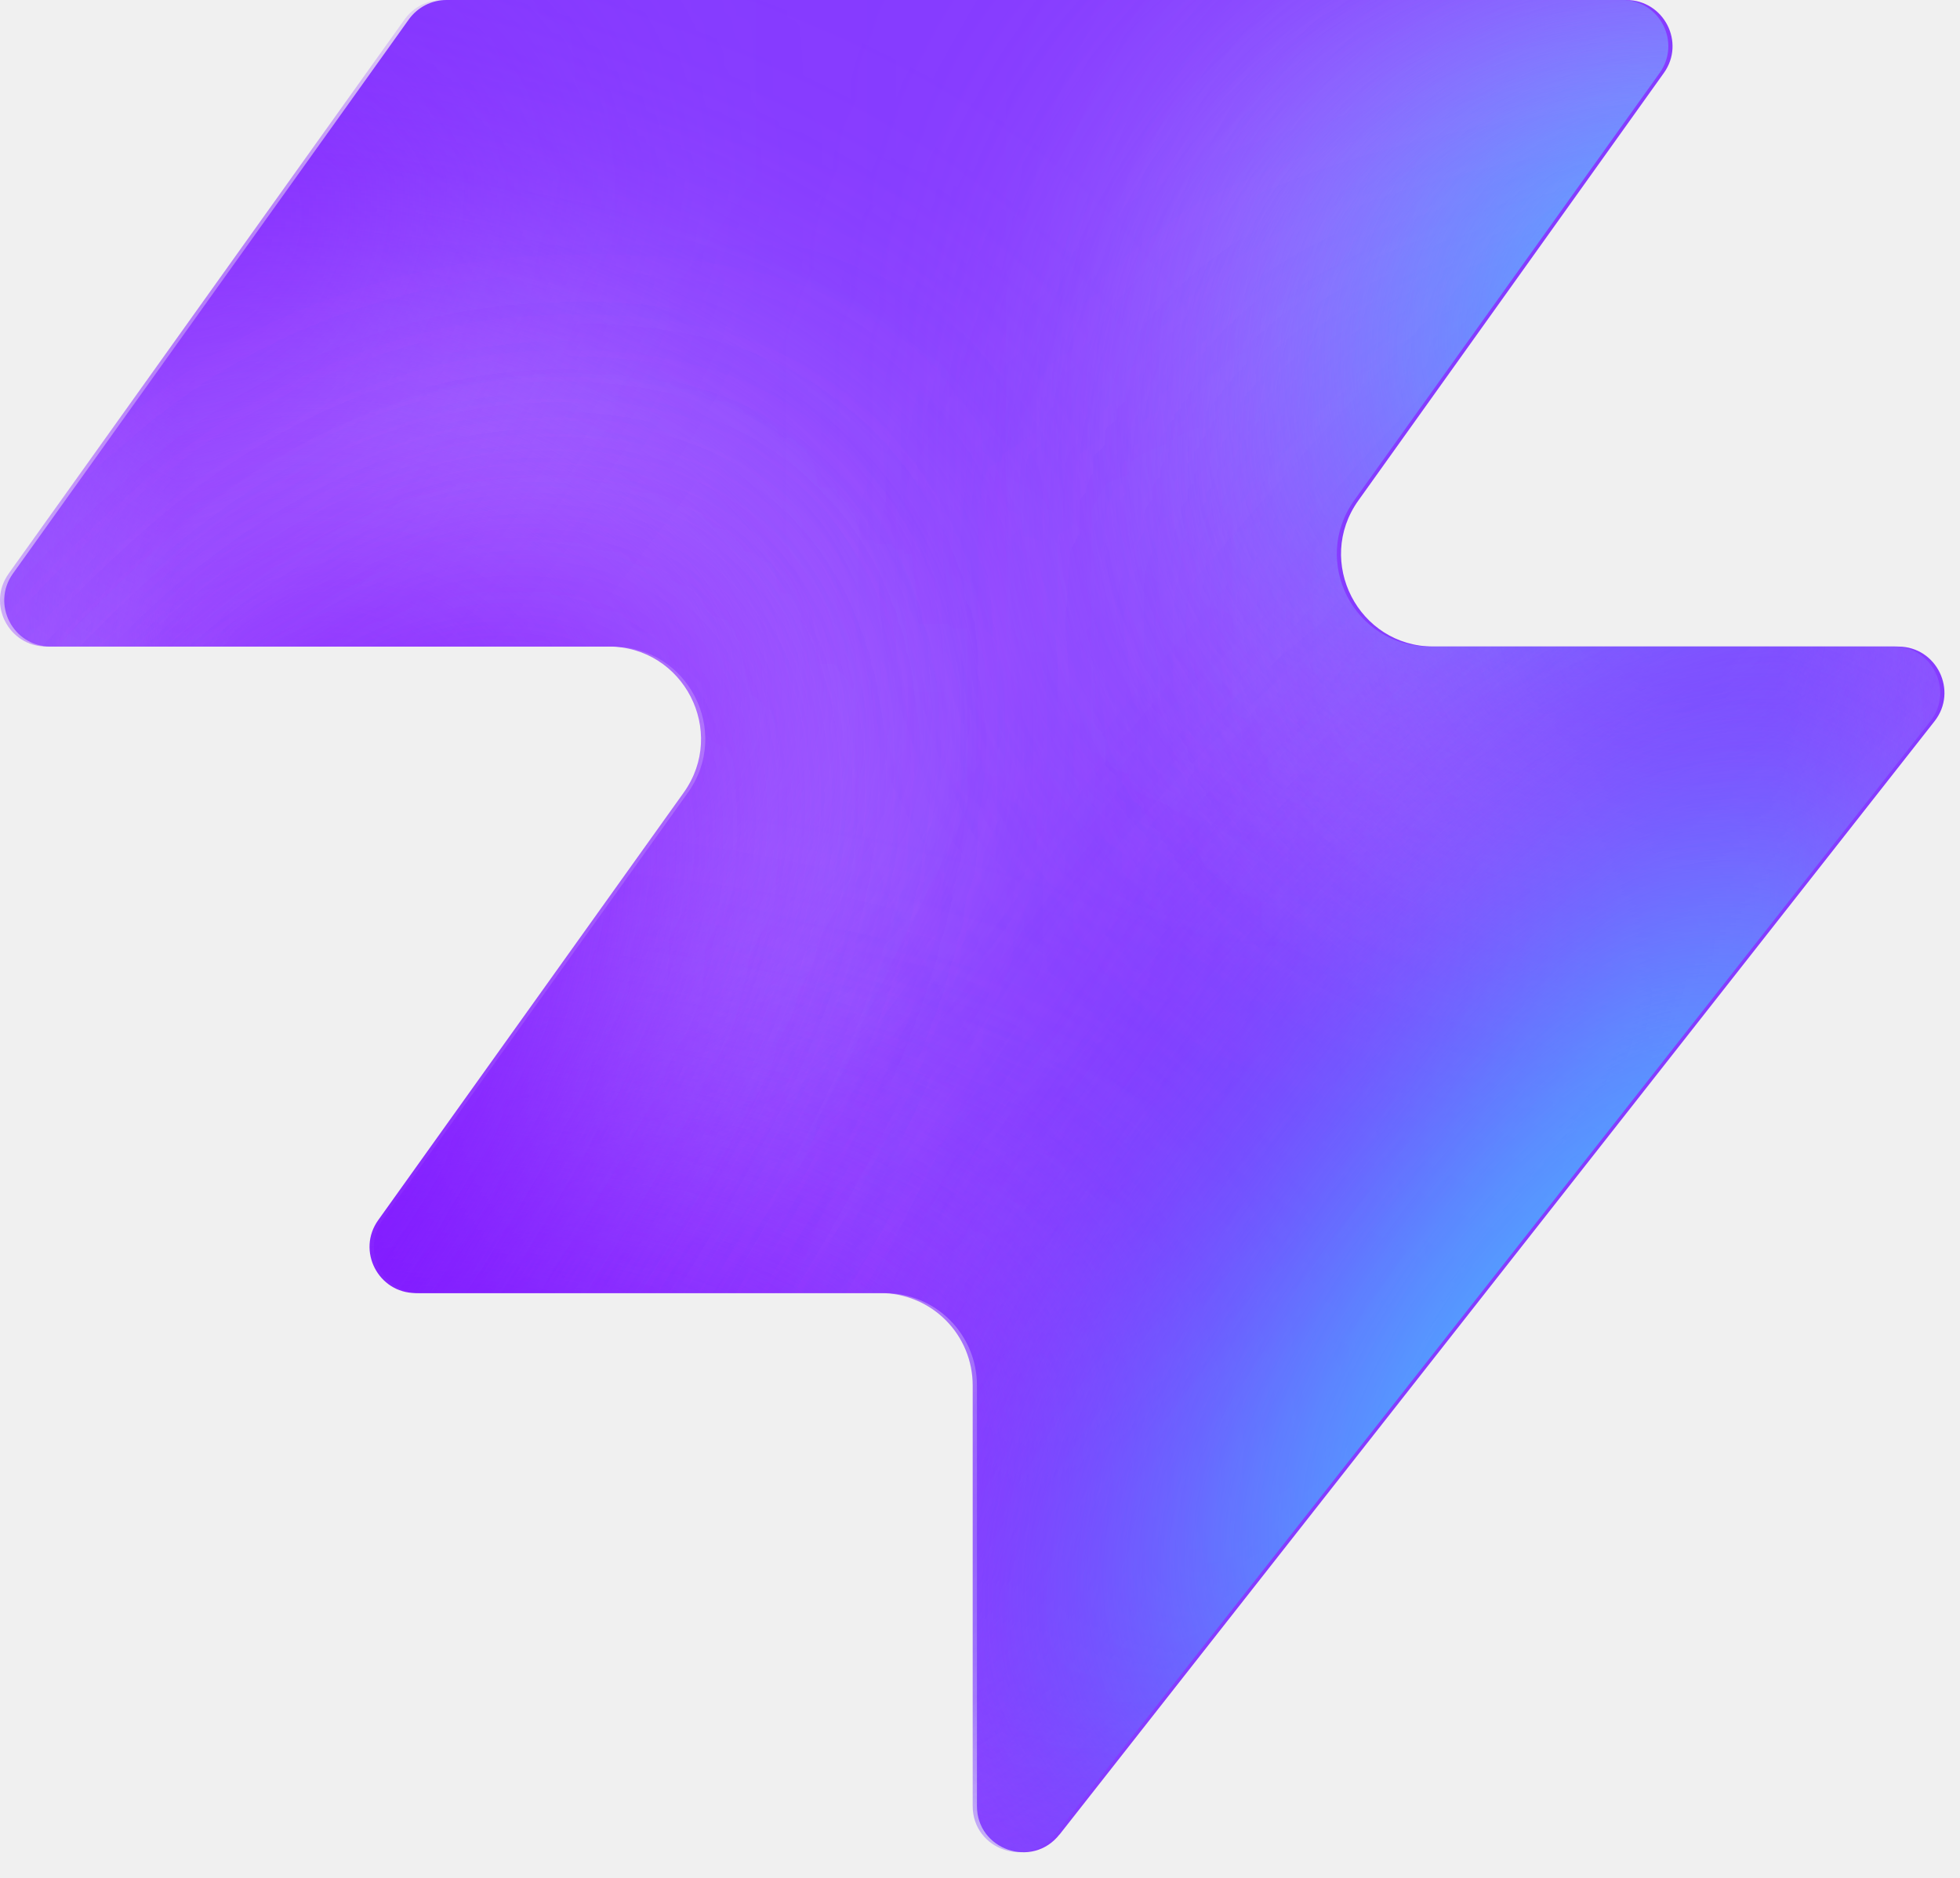
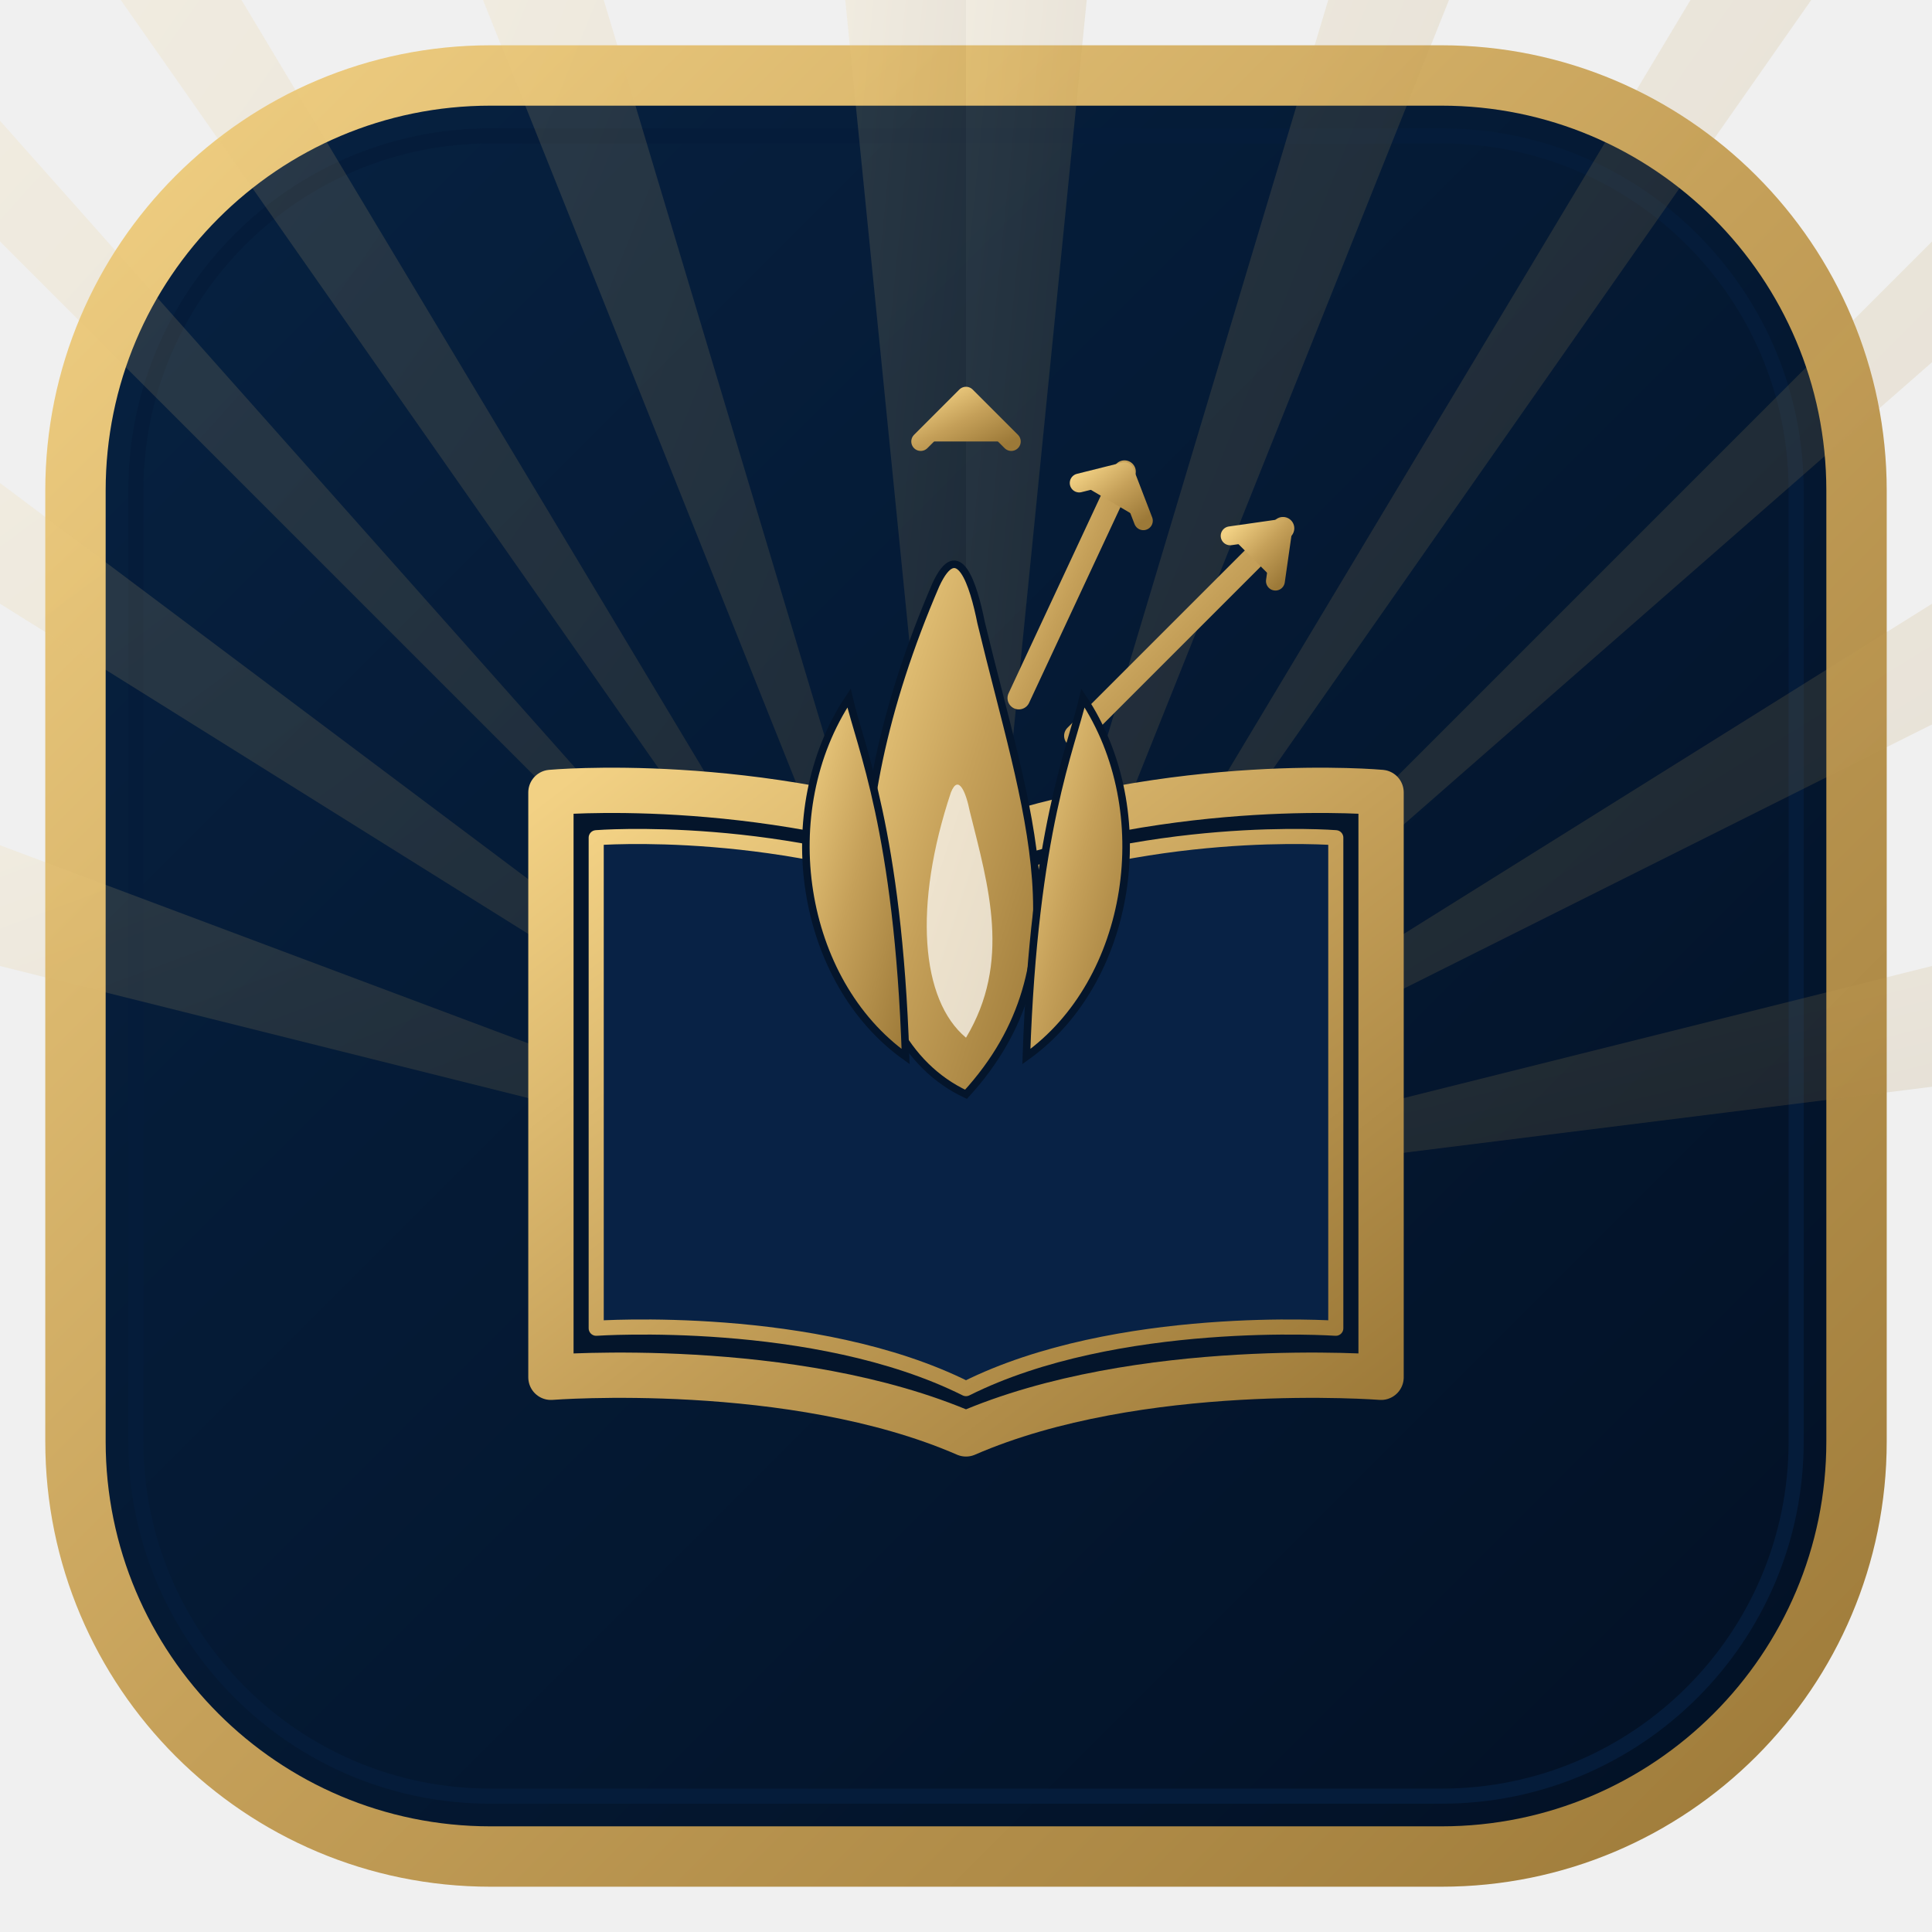
- <svg xmlns="http://www.w3.org/2000/svg" width="48" height="46" fill="none" viewBox="0 0 48 46">
-   <path fill="#863bff" d="M25.946 44.938c-.664.845-2.021.375-2.021-.698V33.937a2.26 2.26 0 0 0-2.262-2.262H10.287c-.92 0-1.456-1.04-.92-1.788l7.48-10.471c1.07-1.497 0-3.578-1.842-3.578H1.237c-.92 0-1.456-1.04-.92-1.788L10.013.474c.214-.297.556-.474.92-.474h28.894c.92 0 1.456 1.04.92 1.788l-7.48 10.471c-1.07 1.498 0 3.579 1.842 3.579h11.377c.943 0 1.473 1.088.89 1.83L25.947 44.94z" style="fill:#863bff;fill:color(display-p3 .525 .23 1);fill-opacity:1" />
-   <mask id="a" width="48" height="46" x="0" y="0" maskUnits="userSpaceOnUse" style="mask-type:alpha">
-     <path fill="#000" d="M25.842 44.938c-.664.844-2.021.375-2.021-.698V33.937a2.26 2.26 0 0 0-2.262-2.262H10.183c-.92 0-1.456-1.04-.92-1.788l7.48-10.471c1.07-1.498 0-3.579-1.842-3.579H1.133c-.92 0-1.456-1.04-.92-1.787L9.91.473c.214-.297.556-.474.92-.474h28.894c.92 0 1.456 1.04.92 1.788l-7.48 10.471c-1.07 1.498 0 3.578 1.842 3.578h11.377c.943 0 1.473 1.088.89 1.832L25.843 44.94z" style="fill:#000;fill-opacity:1" />
-   </mask>
-   <g mask="url(#a)">
-     <g filter="url(#b)">
-       <ellipse cx="5.508" cy="14.704" fill="#ede6ff" rx="5.508" ry="14.704" style="fill:#ede6ff;fill:color(display-p3 .927 .903 1);fill-opacity:1" transform="matrix(.00324 1 1 -.00324 -4.47 31.516)" />
-     </g>
-     <g filter="url(#c)">
-       <ellipse cx="10.399" cy="29.851" fill="#ede6ff" rx="10.399" ry="29.851" style="fill:#ede6ff;fill:color(display-p3 .927 .903 1);fill-opacity:1" transform="matrix(.00324 1 1 -.00324 -39.328 7.883)" />
-     </g>
-     <g filter="url(#d)">
-       <ellipse cx="5.508" cy="30.487" fill="#7e14ff" rx="5.508" ry="30.487" style="fill:#7e14ff;fill:color(display-p3 .492 .077 1);fill-opacity:1" transform="rotate(89.814 -25.913 -14.639)scale(1 -1)" />
-     </g>
-     <g filter="url(#e)">
-       <ellipse cx="5.508" cy="30.599" fill="#7e14ff" rx="5.508" ry="30.599" style="fill:#7e14ff;fill:color(display-p3 .492 .077 1);fill-opacity:1" transform="rotate(89.814 -32.644 -3.334)scale(1 -1)" />
-     </g>
-     <g filter="url(#f)">
-       <ellipse cx="5.508" cy="30.599" fill="#7e14ff" rx="5.508" ry="30.599" style="fill:#7e14ff;fill:color(display-p3 .492 .077 1);fill-opacity:1" transform="matrix(.00324 1 1 -.00324 -34.34 30.47)" />
-     </g>
-     <g filter="url(#g)">
-       <ellipse cx="14.072" cy="22.078" fill="#ede6ff" rx="14.072" ry="22.078" style="fill:#ede6ff;fill:color(display-p3 .927 .903 1);fill-opacity:1" transform="rotate(93.35 24.506 48.493)scale(-1 1)" />
-     </g>
-     <g filter="url(#h)">
-       <ellipse cx="3.47" cy="21.501" fill="#7e14ff" rx="3.47" ry="21.501" style="fill:#7e14ff;fill:color(display-p3 .492 .077 1);fill-opacity:1" transform="rotate(89.009 28.708 47.59)scale(-1 1)" />
-     </g>
-     <g filter="url(#i)">
-       <ellipse cx="3.47" cy="21.501" fill="#7e14ff" rx="3.47" ry="21.501" style="fill:#7e14ff;fill:color(display-p3 .492 .077 1);fill-opacity:1" transform="rotate(89.009 28.708 47.59)scale(-1 1)" />
-     </g>
-     <g filter="url(#j)">
-       <ellipse cx=".387" cy="8.972" fill="#7e14ff" rx="4.407" ry="29.108" style="fill:#7e14ff;fill:color(display-p3 .492 .077 1);fill-opacity:1" transform="rotate(39.51 .387 8.972)" />
-     </g>
-     <g filter="url(#k)">
-       <ellipse cx="47.523" cy="-6.092" fill="#7e14ff" rx="4.407" ry="29.108" style="fill:#7e14ff;fill:color(display-p3 .492 .077 1);fill-opacity:1" transform="rotate(37.892 47.523 -6.092)" />
-     </g>
-     <g filter="url(#l)">
-       <ellipse cx="41.412" cy="6.333" fill="#47bfff" rx="5.971" ry="9.665" style="fill:#47bfff;fill:color(display-p3 .28 .748 1);fill-opacity:1" transform="rotate(37.892 41.412 6.333)" />
-     </g>
-     <g filter="url(#m)">
-       <ellipse cx="-1.879" cy="38.332" fill="#7e14ff" rx="4.407" ry="29.108" style="fill:#7e14ff;fill:color(display-p3 .492 .077 1);fill-opacity:1" transform="rotate(37.892 -1.88 38.332)" />
-     </g>
-     <g filter="url(#n)">
-       <ellipse cx="-1.879" cy="38.332" fill="#7e14ff" rx="4.407" ry="29.108" style="fill:#7e14ff;fill:color(display-p3 .492 .077 1);fill-opacity:1" transform="rotate(37.892 -1.88 38.332)" />
-     </g>
-     <g filter="url(#o)">
-       <ellipse cx="35.651" cy="29.907" fill="#7e14ff" rx="4.407" ry="29.108" style="fill:#7e14ff;fill:color(display-p3 .492 .077 1);fill-opacity:1" transform="rotate(37.892 35.651 29.907)" />
-     </g>
-     <g filter="url(#p)">
-       <ellipse cx="38.418" cy="32.4" fill="#47bfff" rx="5.971" ry="15.297" style="fill:#47bfff;fill:color(display-p3 .28 .748 1);fill-opacity:1" transform="rotate(37.892 38.418 32.4)" />
-     </g>
+ <svg xmlns="http://www.w3.org/2000/svg" viewBox="0 0 512 512" width="100%" height="100%">
+   <defs>
+     <linearGradient id="goldGrad" x1="0%" y1="0%" x2="100%" y2="100%">
+       <stop offset="0%" stop-color="#F2D184" />
+       <stop offset="50%" stop-color="#C5A059" />
+       <stop offset="100%" stop-color="#9C7938" />
+     </linearGradient>
+     <linearGradient id="bgGrad" x1="0%" y1="0%" x2="100%" y2="100%">
+       <stop offset="0%" stop-color="#072242" />
+       <stop offset="100%" stop-color="#021024" />
+     </linearGradient>
+   </defs>
+   <rect x="20" y="20" width="472" height="472" rx="110" fill="url(#bgGrad)" stroke="url(#goldGrad)" stroke-width="16" />
+   <rect x="36" y="36" width="440" height="440" rx="94" fill="none" stroke="#051C3A" stroke-width="4" />
+   <g opacity="0.15">
+     <polygon points="256,320 0,256 0,224" fill="url(#goldGrad)" />
+     <polygon points="256,320 0,160 0,128" fill="url(#goldGrad)" />
+     <polygon points="256,320 0,64 0,32" fill="url(#goldGrad)" />
+     <polygon points="256,320 32,0 64,0" fill="url(#goldGrad)" />
+     <polygon points="256,320 128,0 160,0" fill="url(#goldGrad)" />
+     <polygon points="256,320 224,0 256,0" fill="url(#goldGrad)" />
+     <polygon points="256,320 256,0 288,0" fill="url(#goldGrad)" />
+     <polygon points="256,320 352,0 384,0" fill="url(#goldGrad)" />
+     <polygon points="256,320 448,0 480,0" fill="url(#goldGrad)" />
+     <polygon points="256,320 512,64 512,96" fill="url(#goldGrad)" />
+     <polygon points="256,320 512,160 512,192" fill="url(#goldGrad)" />
+     <polygon points="256,320 512,256 512,288" fill="url(#goldGrad)" />
  </g>
-   <defs>
-     <filter id="b" width="60.045" height="41.654" x="-19.77" y="16.149" color-interpolation-filters="sRGB" filterUnits="userSpaceOnUse">
-       <feFlood flood-opacity="0" result="BackgroundImageFix" />
-       <feBlend in="SourceGraphic" in2="BackgroundImageFix" result="shape" />
-       <feGaussianBlur result="effect1_foregroundBlur_2002_17158" stdDeviation="7.659" />
-     </filter>
-     <filter id="c" width="90.34" height="51.437" x="-54.613" y="-7.533" color-interpolation-filters="sRGB" filterUnits="userSpaceOnUse">
-       <feFlood flood-opacity="0" result="BackgroundImageFix" />
-       <feBlend in="SourceGraphic" in2="BackgroundImageFix" result="shape" />
-       <feGaussianBlur result="effect1_foregroundBlur_2002_17158" stdDeviation="7.659" />
-     </filter>
-     <filter id="d" width="79.355" height="29.4" x="-49.64" y="2.03" color-interpolation-filters="sRGB" filterUnits="userSpaceOnUse">
-       <feFlood flood-opacity="0" result="BackgroundImageFix" />
-       <feBlend in="SourceGraphic" in2="BackgroundImageFix" result="shape" />
-       <feGaussianBlur result="effect1_foregroundBlur_2002_17158" stdDeviation="4.596" />
-     </filter>
-     <filter id="e" width="79.579" height="29.4" x="-45.045" y="20.029" color-interpolation-filters="sRGB" filterUnits="userSpaceOnUse">
-       <feFlood flood-opacity="0" result="BackgroundImageFix" />
-       <feBlend in="SourceGraphic" in2="BackgroundImageFix" result="shape" />
-       <feGaussianBlur result="effect1_foregroundBlur_2002_17158" stdDeviation="4.596" />
-     </filter>
-     <filter id="f" width="79.579" height="29.4" x="-43.513" y="21.178" color-interpolation-filters="sRGB" filterUnits="userSpaceOnUse">
-       <feFlood flood-opacity="0" result="BackgroundImageFix" />
-       <feBlend in="SourceGraphic" in2="BackgroundImageFix" result="shape" />
-       <feGaussianBlur result="effect1_foregroundBlur_2002_17158" stdDeviation="4.596" />
-     </filter>
-     <filter id="g" width="74.749" height="58.852" x="15.756" y="-17.901" color-interpolation-filters="sRGB" filterUnits="userSpaceOnUse">
-       <feFlood flood-opacity="0" result="BackgroundImageFix" />
-       <feBlend in="SourceGraphic" in2="BackgroundImageFix" result="shape" />
-       <feGaussianBlur result="effect1_foregroundBlur_2002_17158" stdDeviation="7.659" />
-     </filter>
-     <filter id="h" width="61.377" height="25.362" x="23.548" y="2.284" color-interpolation-filters="sRGB" filterUnits="userSpaceOnUse">
-       <feFlood flood-opacity="0" result="BackgroundImageFix" />
-       <feBlend in="SourceGraphic" in2="BackgroundImageFix" result="shape" />
-       <feGaussianBlur result="effect1_foregroundBlur_2002_17158" stdDeviation="4.596" />
-     </filter>
-     <filter id="i" width="61.377" height="25.362" x="23.548" y="2.284" color-interpolation-filters="sRGB" filterUnits="userSpaceOnUse">
-       <feFlood flood-opacity="0" result="BackgroundImageFix" />
-       <feBlend in="SourceGraphic" in2="BackgroundImageFix" result="shape" />
-       <feGaussianBlur result="effect1_foregroundBlur_2002_17158" stdDeviation="4.596" />
-     </filter>
-     <filter id="j" width="56.045" height="63.649" x="-27.636" y="-22.853" color-interpolation-filters="sRGB" filterUnits="userSpaceOnUse">
-       <feFlood flood-opacity="0" result="BackgroundImageFix" />
-       <feBlend in="SourceGraphic" in2="BackgroundImageFix" result="shape" />
-       <feGaussianBlur result="effect1_foregroundBlur_2002_17158" stdDeviation="4.596" />
-     </filter>
-     <filter id="k" width="54.814" height="64.646" x="20.116" y="-38.415" color-interpolation-filters="sRGB" filterUnits="userSpaceOnUse">
-       <feFlood flood-opacity="0" result="BackgroundImageFix" />
-       <feBlend in="SourceGraphic" in2="BackgroundImageFix" result="shape" />
-       <feGaussianBlur result="effect1_foregroundBlur_2002_17158" stdDeviation="4.596" />
-     </filter>
-     <filter id="l" width="33.541" height="35.313" x="24.641" y="-11.323" color-interpolation-filters="sRGB" filterUnits="userSpaceOnUse">
-       <feFlood flood-opacity="0" result="BackgroundImageFix" />
-       <feBlend in="SourceGraphic" in2="BackgroundImageFix" result="shape" />
-       <feGaussianBlur result="effect1_foregroundBlur_2002_17158" stdDeviation="4.596" />
-     </filter>
-     <filter id="m" width="54.814" height="64.646" x="-29.286" y="6.009" color-interpolation-filters="sRGB" filterUnits="userSpaceOnUse">
-       <feFlood flood-opacity="0" result="BackgroundImageFix" />
-       <feBlend in="SourceGraphic" in2="BackgroundImageFix" result="shape" />
-       <feGaussianBlur result="effect1_foregroundBlur_2002_17158" stdDeviation="4.596" />
-     </filter>
-     <filter id="n" width="54.814" height="64.646" x="-29.286" y="6.009" color-interpolation-filters="sRGB" filterUnits="userSpaceOnUse">
-       <feFlood flood-opacity="0" result="BackgroundImageFix" />
-       <feBlend in="SourceGraphic" in2="BackgroundImageFix" result="shape" />
-       <feGaussianBlur result="effect1_foregroundBlur_2002_17158" stdDeviation="4.596" />
-     </filter>
-     <filter id="o" width="54.814" height="64.646" x="8.244" y="-2.416" color-interpolation-filters="sRGB" filterUnits="userSpaceOnUse">
-       <feFlood flood-opacity="0" result="BackgroundImageFix" />
-       <feBlend in="SourceGraphic" in2="BackgroundImageFix" result="shape" />
-       <feGaussianBlur result="effect1_foregroundBlur_2002_17158" stdDeviation="4.596" />
-     </filter>
-     <filter id="p" width="39.409" height="43.623" x="18.713" y="10.588" color-interpolation-filters="sRGB" filterUnits="userSpaceOnUse">
-       <feFlood flood-opacity="0" result="BackgroundImageFix" />
-       <feBlend in="SourceGraphic" in2="BackgroundImageFix" result="shape" />
-       <feGaussianBlur result="effect1_foregroundBlur_2002_17158" stdDeviation="4.596" />
-     </filter>
-   </defs>
+   <g stroke="url(#goldGrad)" stroke-width="3" opacity="0.6" stroke-linecap="round">
+     <line x1="56" y1="120" x2="56" y2="392" stroke-dasharray="8,12" />
+     <line x1="456" y1="120" x2="456" y2="392" stroke-dasharray="8,12" />
+   </g>
+   <g stroke="url(#goldGrad)" stroke-width="4" opacity="0.35">
+     <line x1="45" y1="160" x2="70" y2="160" />
+     <line x1="45" y1="200" x2="70" y2="200" />
+     <line x1="45" y1="240" x2="70" y2="240" />
+     <line x1="45" y1="280" x2="70" y2="280" />
+     <line x1="45" y1="320" x2="70" y2="320" />
+     <line x1="45" y1="360" x2="70" y2="360" />
+     <line x1="442" y1="160" x2="467" y2="160" />
+     <line x1="442" y1="200" x2="467" y2="200" />
+     <line x1="442" y1="240" x2="467" y2="240" />
+     <line x1="442" y1="280" x2="467" y2="280" />
+     <line x1="442" y1="320" x2="467" y2="320" />
+     <line x1="442" y1="360" x2="467" y2="360" />
+   </g>
+   <g stroke="url(#goldGrad)" stroke-width="6" fill="none" stroke-linecap="round" stroke-linejoin="round">
+     <path d="M 256,180 L 256,105" />
+     <path d="M 244,117 L 256,105 L 268,117" stroke-width="5" fill="url(#goldGrad)" />
+     <path d="M 270,185 L 298,125" />
+     <path d="M 286,128 L 298,125 L 303,138" stroke-width="5" fill="url(#goldGrad)" />
+     <path d="M 285,195 L 340,140" />
+     <path d="M 326,142 L 340,140 L 338,154" stroke-width="5" fill="url(#goldGrad)" />
+   </g>
+   <path d="M 256,380 C 210,360 146,365 146,365 L 146,210 C 146,210 200,205 256,225 C 312,205 366,210 366,210 L 366,365 C 366,365 302,360 256,380 Z" fill="#04152B" stroke="url(#goldGrad)" stroke-width="12" stroke-linejoin="round" />
+   <path d="M 256,368 C 216,348 158,352 158,352 L 158,222 C 158,222 208,218 256,238 C 304,218 354,222 354,222 L 354,352 C 354,352 296,348 256,368 Z" fill="#082245" stroke="url(#goldGrad)" stroke-width="4" stroke-linejoin="round" />
+   <line x1="256" y1="238" x2="256" y2="368" stroke="url(#goldGrad)" stroke-width="4" />
+   <path d="M 256,290 C 224,275 220,220 248,155 C 254,142 258,155 260,165 C 272,215 288,255 256,290 Z" fill="url(#goldGrad)" stroke="#04152B" stroke-width="2" />
+   <path d="M 240,280 C 212,260 205,215 225,185 C 228,198 238,220 240,280 Z" fill="url(#goldGrad)" stroke="#04152B" stroke-width="2" />
+   <path d="M 272,280 C 300,260 307,215 287,185 C 284,198 274,220 272,280 Z" fill="url(#goldGrad)" stroke="#04152B" stroke-width="2" />
+   <path d="M 256,275 C 244,265 242,240 252,210 C 254,205 256,210 257,215 C 262,235 268,255 256,275 Z" fill="#FFFFFF" opacity="0.7" />
</svg>
